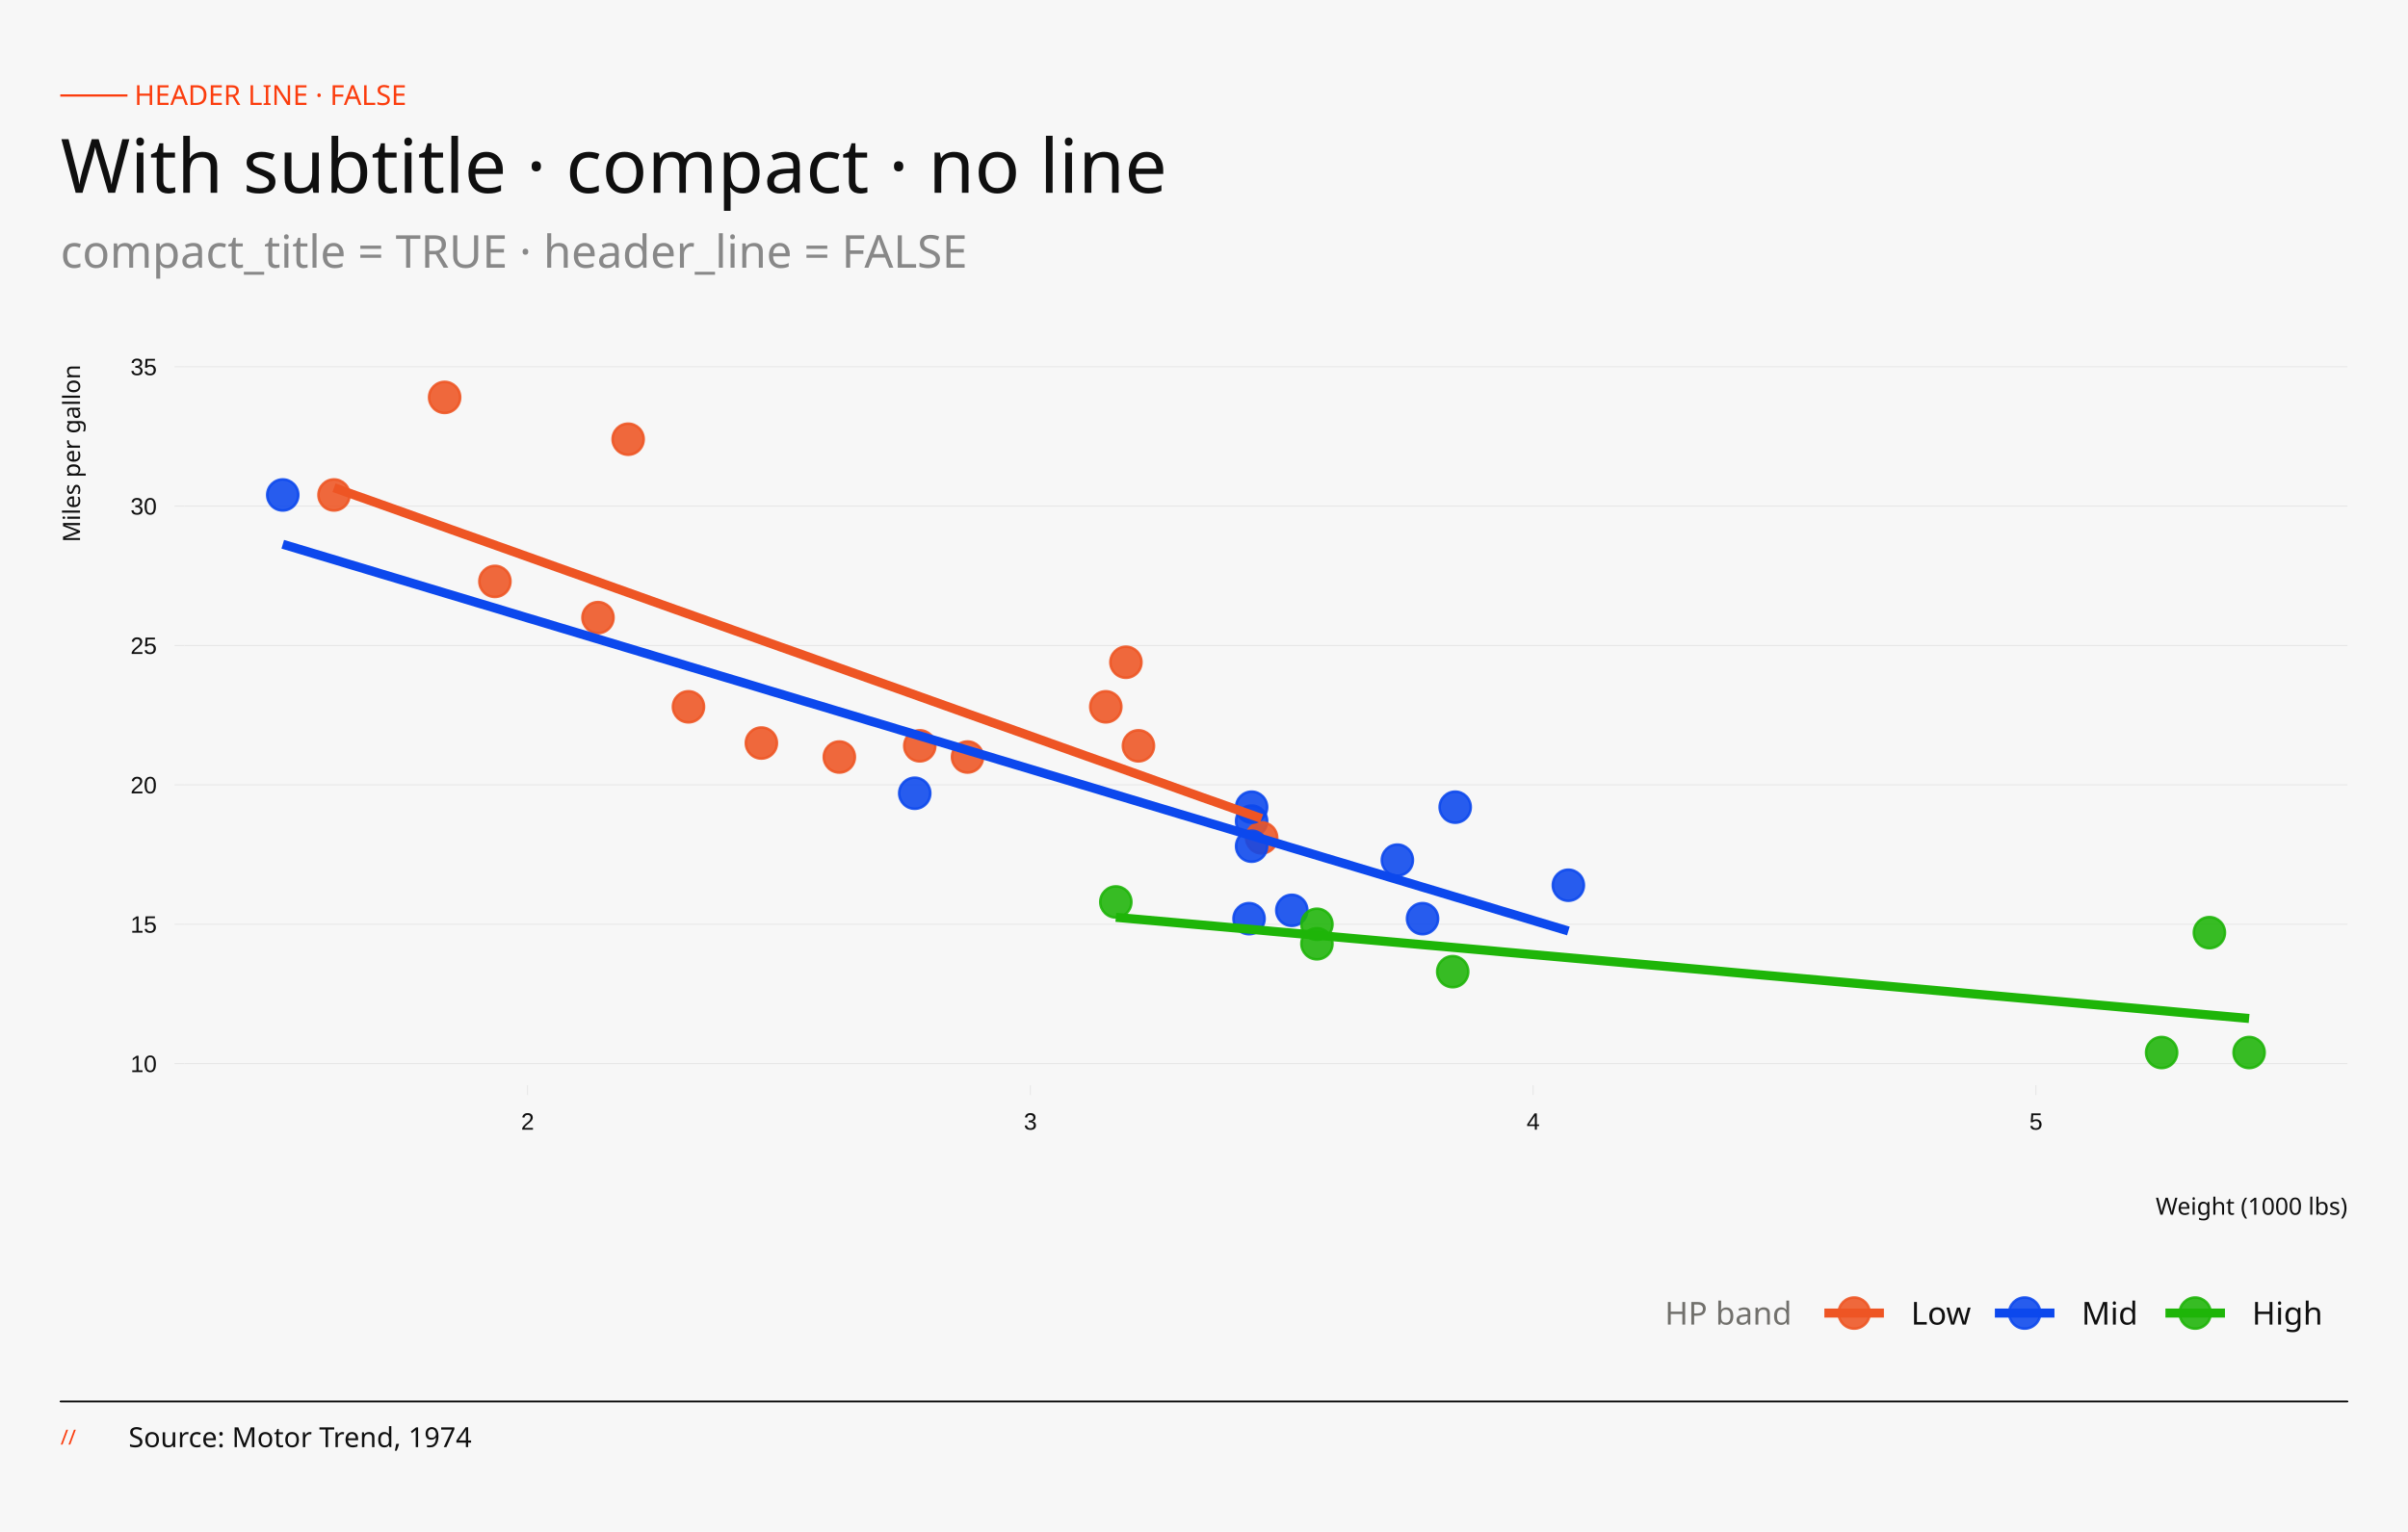
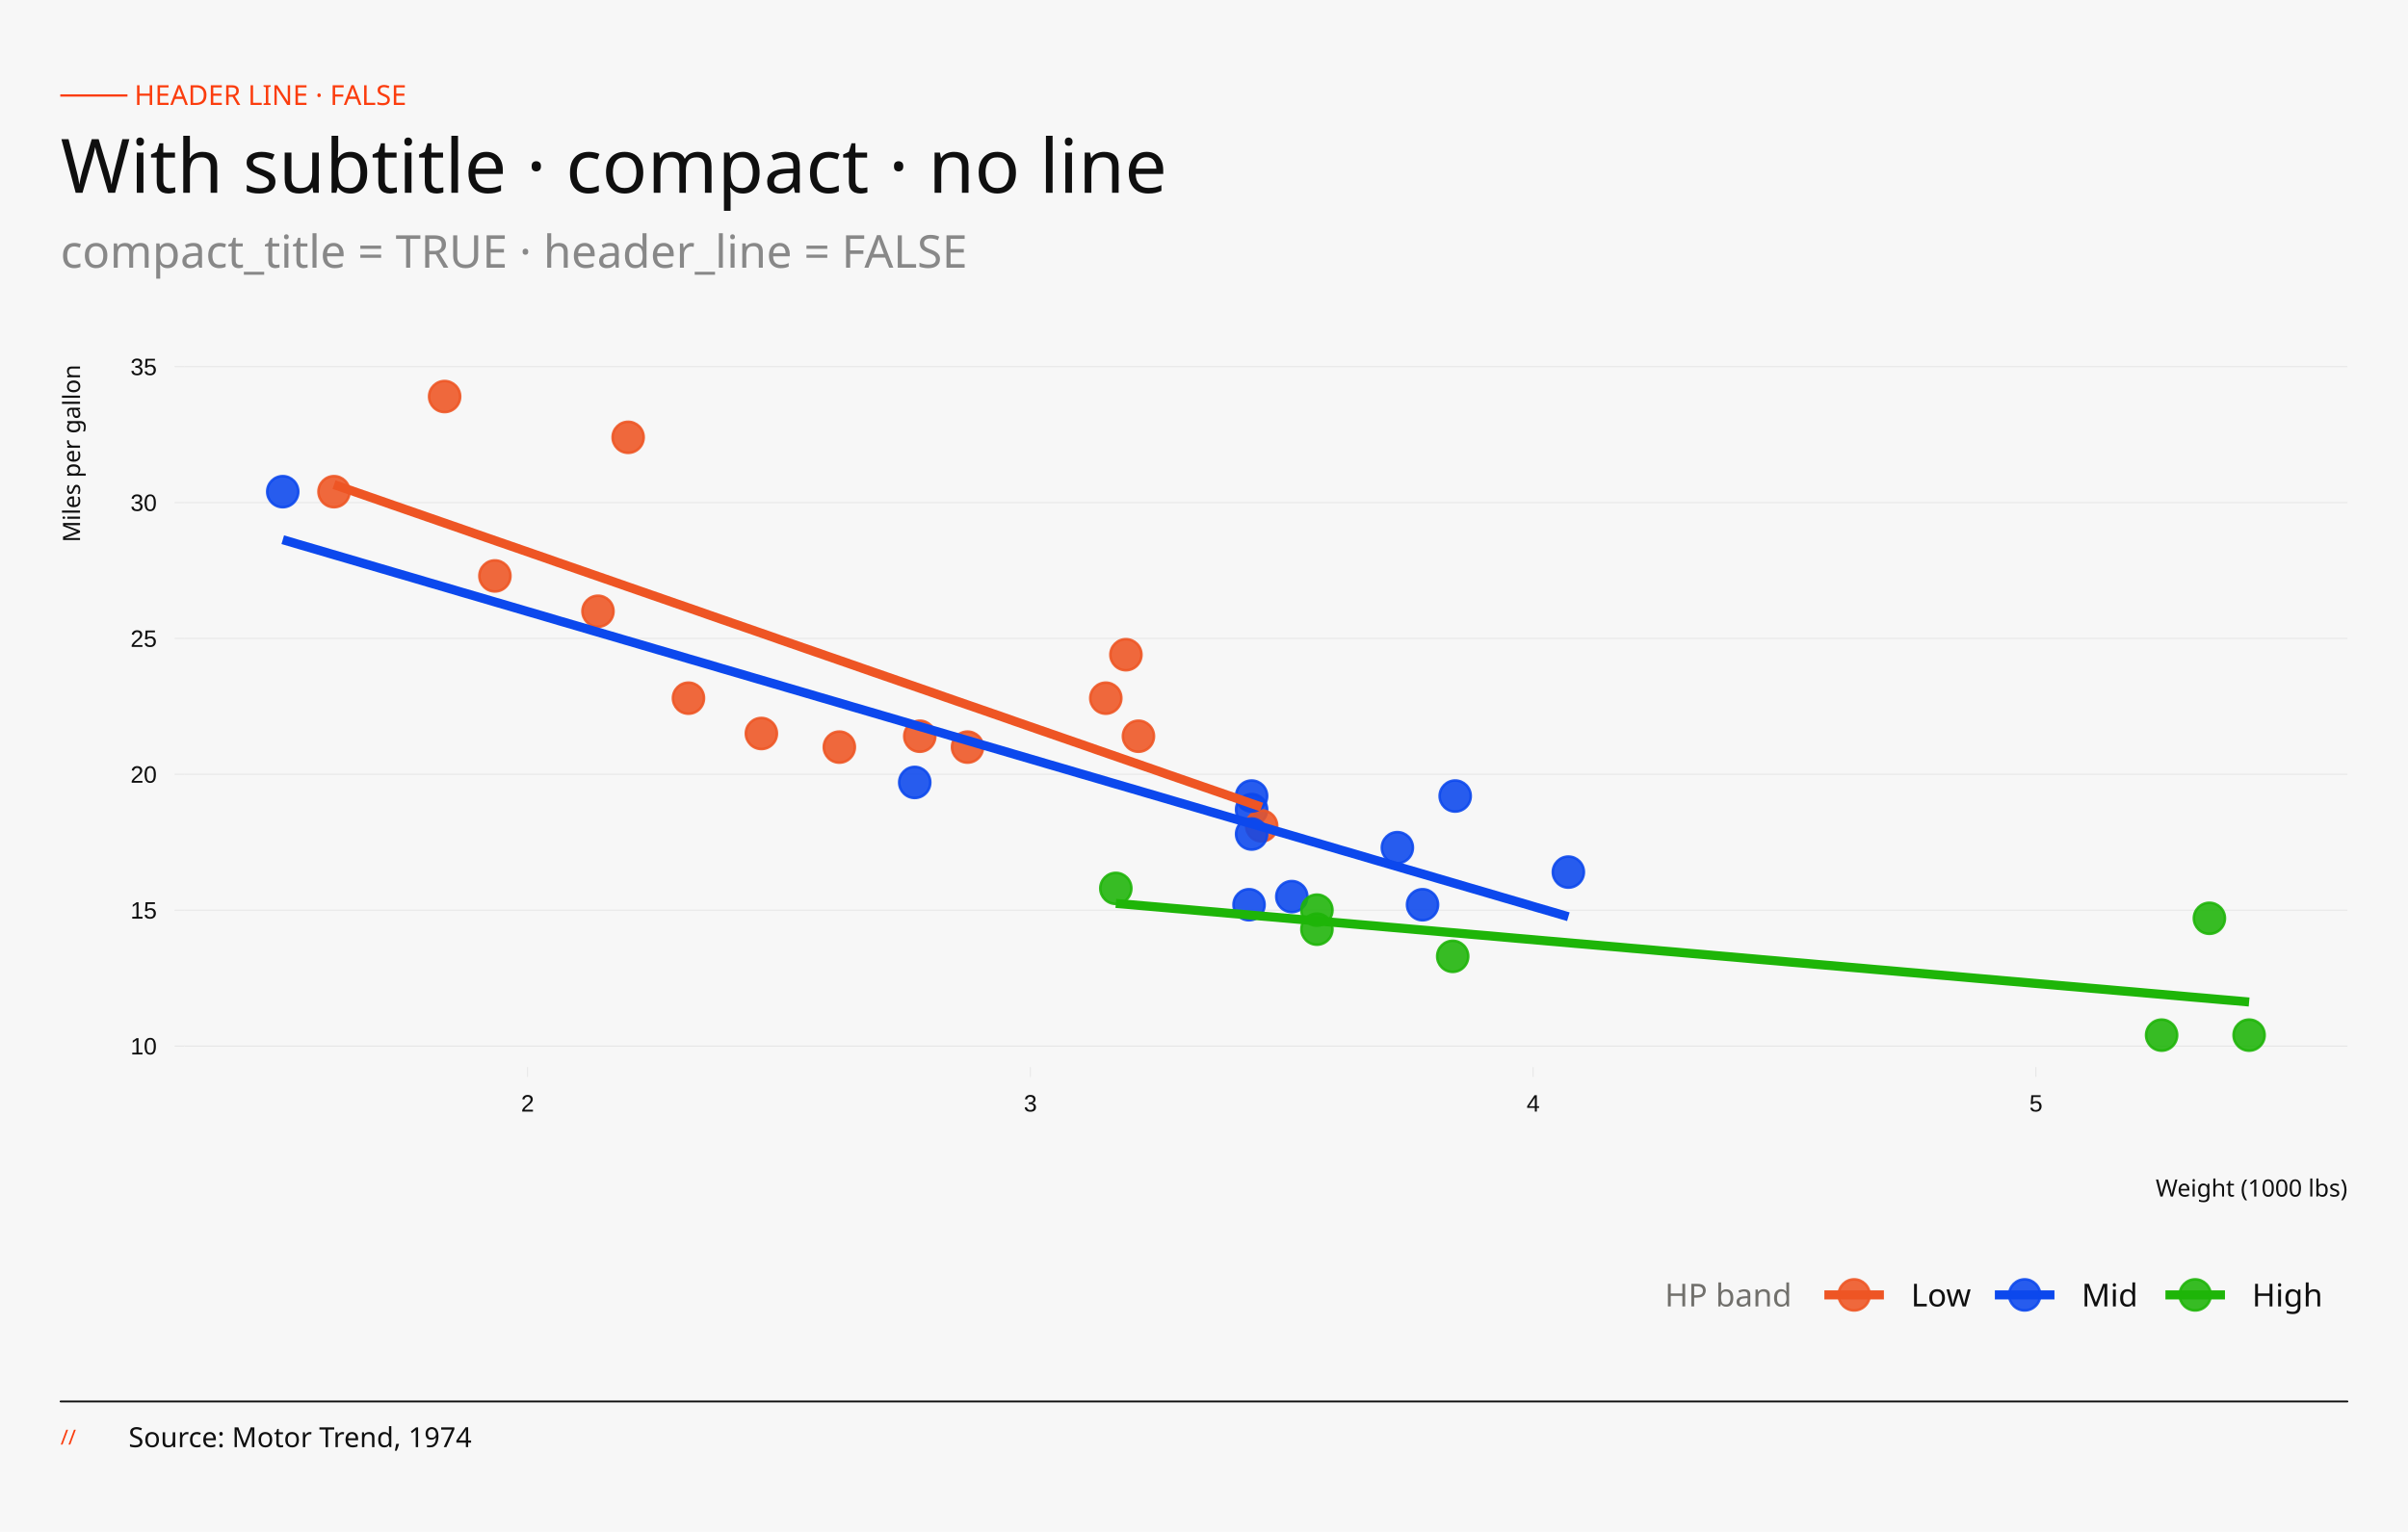
<svg xmlns="http://www.w3.org/2000/svg" width="396.00pt" height="252.00pt" viewBox="0 0 396.00 252.00">
  <g class="svglite">
    <defs>
      <style type="text/css">
    .svglite line, .svglite polyline, .svglite polygon, .svglite path, .svglite rect, .svglite circle {
      fill: none;
      stroke: #000000;
      stroke-linecap: round;
      stroke-linejoin: round;
      stroke-miterlimit: 10.00;
    }
    .svglite text {
      white-space: pre;
    }
    .svglite g.glyphgroup path {
      fill: inherit;
      stroke: none;
    }
  </style>
    </defs>
    <rect width="100%" height="100%" style="stroke: none; fill: none;" />
    <defs>
      <clipPath id="cpMC4wMHwzOTYuMDB8MC4wMHwyNTIuMDA=">
        <rect x="0.00" y="0.00" width="396.00" height="252.00" />
      </clipPath>
    </defs>
    <g clip-path="url(#cpMC4wMHwzOTYuMDB8MC4wMHwyNTIuMDA=)">
      <rect x="0.00" y="0.00" width="396.00" height="252.00" style="stroke-width: 0.63; stroke: none; fill: #F7F7F7;" />
    </g>
    <defs>
-       <clipPath id="cpMzAuMzN8Mzg2LjA0fDU5Ljk4fDE3OC41Mg==">
-         <rect x="30.33" y="59.98" width="355.71" height="118.54" />
+       <clipPath id="cpMzAuMzN8Mzg2LjA0fDU5Ljk4fDE3NS41NA==">
+         <rect x="30.33" y="59.98" width="355.71" height="115.55" />
      </clipPath>
    </defs>
-     <g clip-path="url(#cpMzAuMzN8Mzg2LjA0fDU5Ljk4fDE3OC41Mg==)">
-       <rect x="30.33" y="59.98" width="355.71" height="118.54" style="stroke-width: 0.63; stroke: none; fill: #F7F7F7;" />
-       <polyline points="30.33,174.97 386.04,174.97 " style="stroke-width: 0.15; stroke: #E4E4E4; stroke-linecap: butt;" />
-       <polyline points="30.33,152.04 386.04,152.04 " style="stroke-width: 0.15; stroke: #E4E4E4; stroke-linecap: butt;" />
-       <polyline points="30.33,129.11 386.04,129.11 " style="stroke-width: 0.15; stroke: #E4E4E4; stroke-linecap: butt;" />
-       <polyline points="30.33,106.18 386.04,106.18 " style="stroke-width: 0.15; stroke: #E4E4E4; stroke-linecap: butt;" />
-       <polyline points="30.33,83.26 386.04,83.26 " style="stroke-width: 0.15; stroke: #E4E4E4; stroke-linecap: butt;" />
-       <polyline points="30.33,60.33 386.04,60.33 " style="stroke-width: 0.15; stroke: #E4E4E4; stroke-linecap: butt;" />
-       <circle cx="138.03" cy="124.53" r="2.56" style="stroke-width: 0.42; stroke: #EE5524; stroke-opacity: 0.88; fill: #EE5524; fill-opacity: 0.88;" />
-       <circle cx="159.11" cy="124.53" r="2.56" style="stroke-width: 0.42; stroke: #EE5524; stroke-opacity: 0.88; fill: #EE5524; fill-opacity: 0.88;" />
-       <circle cx="113.22" cy="116.27" r="2.56" style="stroke-width: 0.42; stroke: #EE5524; stroke-opacity: 0.88; fill: #EE5524; fill-opacity: 0.88;" />
-       <circle cx="187.22" cy="122.69" r="2.56" style="stroke-width: 0.42; stroke: #EE5524; stroke-opacity: 0.88; fill: #EE5524; fill-opacity: 0.88;" />
-       <circle cx="205.83" cy="135.07" r="2.56" style="stroke-width: 0.42; stroke: #0C48ED; stroke-opacity: 0.88; fill: #0C48ED; fill-opacity: 0.88;" />
-       <circle cx="207.48" cy="137.83" r="2.56" style="stroke-width: 0.42; stroke: #EE5524; stroke-opacity: 0.88; fill: #EE5524; fill-opacity: 0.88;" />
-       <circle cx="216.57" cy="155.25" r="2.56" style="stroke-width: 0.42; stroke: #1EB508; stroke-opacity: 0.88; fill: #1EB508; fill-opacity: 0.88;" />
-       <circle cx="185.16" cy="108.94" r="2.56" style="stroke-width: 0.42; stroke: #EE5524; stroke-opacity: 0.88; fill: #EE5524; fill-opacity: 0.88;" />
-       <circle cx="181.85" cy="116.27" r="2.56" style="stroke-width: 0.42; stroke: #EE5524; stroke-opacity: 0.88; fill: #EE5524; fill-opacity: 0.88;" />
-       <circle cx="205.83" cy="132.78" r="2.56" style="stroke-width: 0.42; stroke: #0C48ED; stroke-opacity: 0.88; fill: #0C48ED; fill-opacity: 0.88;" />
-       <circle cx="205.83" cy="139.20" r="2.56" style="stroke-width: 0.42; stroke: #0C48ED; stroke-opacity: 0.88; fill: #0C48ED; fill-opacity: 0.88;" />
-       <circle cx="257.92" cy="145.62" r="2.56" style="stroke-width: 0.42; stroke: #0C48ED; stroke-opacity: 0.88; fill: #0C48ED; fill-opacity: 0.88;" />
-       <circle cx="229.80" cy="141.49" r="2.56" style="stroke-width: 0.42; stroke: #0C48ED; stroke-opacity: 0.88; fill: #0C48ED; fill-opacity: 0.88;" />
-       <circle cx="233.94" cy="151.12" r="2.56" style="stroke-width: 0.42; stroke: #0C48ED; stroke-opacity: 0.88; fill: #0C48ED; fill-opacity: 0.88;" />
-       <circle cx="355.48" cy="173.14" r="2.56" style="stroke-width: 0.42; stroke: #1EB508; stroke-opacity: 0.88; fill: #1EB508; fill-opacity: 0.88;" />
-       <circle cx="369.87" cy="173.14" r="2.56" style="stroke-width: 0.42; stroke: #1EB508; stroke-opacity: 0.88; fill: #1EB508; fill-opacity: 0.88;" />
-       <circle cx="363.34" cy="153.42" r="2.56" style="stroke-width: 0.42; stroke: #1EB508; stroke-opacity: 0.88; fill: #1EB508; fill-opacity: 0.88;" />
-       <circle cx="103.30" cy="72.25" r="2.56" style="stroke-width: 0.42; stroke: #EE5524; stroke-opacity: 0.88; fill: #EE5524; fill-opacity: 0.88;" />
-       <circle cx="54.93" cy="81.42" r="2.56" style="stroke-width: 0.42; stroke: #EE5524; stroke-opacity: 0.88; fill: #EE5524; fill-opacity: 0.88;" />
-       <circle cx="73.12" cy="65.37" r="2.56" style="stroke-width: 0.42; stroke: #EE5524; stroke-opacity: 0.88; fill: #EE5524; fill-opacity: 0.88;" />
-       <circle cx="125.21" cy="122.23" r="2.56" style="stroke-width: 0.42; stroke: #EE5524; stroke-opacity: 0.88; fill: #EE5524; fill-opacity: 0.88;" />
-       <circle cx="212.44" cy="149.75" r="2.56" style="stroke-width: 0.42; stroke: #0C48ED; stroke-opacity: 0.88; fill: #0C48ED; fill-opacity: 0.88;" />
-       <circle cx="205.41" cy="151.12" r="2.56" style="stroke-width: 0.42; stroke: #0C48ED; stroke-opacity: 0.88; fill: #0C48ED; fill-opacity: 0.88;" />
-       <circle cx="238.90" cy="159.84" r="2.56" style="stroke-width: 0.42; stroke: #1EB508; stroke-opacity: 0.88; fill: #1EB508; fill-opacity: 0.88;" />
-       <circle cx="239.31" cy="132.78" r="2.56" style="stroke-width: 0.42; stroke: #0C48ED; stroke-opacity: 0.88; fill: #0C48ED; fill-opacity: 0.88;" />
-       <circle cx="81.39" cy="95.64" r="2.56" style="stroke-width: 0.42; stroke: #EE5524; stroke-opacity: 0.88; fill: #EE5524; fill-opacity: 0.88;" />
-       <circle cx="98.34" cy="101.60" r="2.56" style="stroke-width: 0.42; stroke: #EE5524; stroke-opacity: 0.88; fill: #EE5524; fill-opacity: 0.88;" />
-       <circle cx="46.50" cy="81.42" r="2.56" style="stroke-width: 0.42; stroke: #0C48ED; stroke-opacity: 0.88; fill: #0C48ED; fill-opacity: 0.88;" />
-       <circle cx="183.50" cy="148.37" r="2.56" style="stroke-width: 0.42; stroke: #1EB508; stroke-opacity: 0.88; fill: #1EB508; fill-opacity: 0.88;" />
-       <circle cx="150.43" cy="130.49" r="2.56" style="stroke-width: 0.42; stroke: #0C48ED; stroke-opacity: 0.88; fill: #0C48ED; fill-opacity: 0.88;" />
-       <circle cx="216.57" cy="152.04" r="2.56" style="stroke-width: 0.42; stroke: #1EB508; stroke-opacity: 0.88; fill: #1EB508; fill-opacity: 0.88;" />
-       <circle cx="151.26" cy="122.69" r="2.56" style="stroke-width: 0.42; stroke: #EE5524; stroke-opacity: 0.88; fill: #EE5524; fill-opacity: 0.88;" />
-       <polyline points="54.93,80.23 56.86,80.92 58.79,81.61 60.72,82.29 62.65,82.98 64.59,83.67 66.52,84.36 68.45,85.05 70.38,85.74 72.31,86.43 74.24,87.12 76.17,87.81 78.10,88.49 80.03,89.18 81.96,89.87 83.90,90.56 85.83,91.25 87.76,91.94 89.69,92.63 91.62,93.32 93.55,94.01 95.48,94.69 97.41,95.38 99.34,96.07 101.27,96.76 103.21,97.45 105.14,98.14 107.07,98.83 109.00,99.52 110.93,100.21 112.86,100.89 114.79,101.58 116.72,102.27 118.65,102.96 120.58,103.65 122.52,104.34 124.45,105.03 126.38,105.72 128.31,106.41 130.24,107.09 132.17,107.78 134.10,108.47 136.03,109.16 137.96,109.85 139.89,110.54 141.83,111.23 143.76,111.92 145.69,112.61 147.62,113.29 149.55,113.98 151.48,114.67 153.41,115.36 155.34,116.05 157.27,116.74 159.20,117.43 161.14,118.12 163.07,118.81 165.00,119.49 166.93,120.18 168.86,120.87 170.79,121.56 172.72,122.25 174.65,122.94 176.58,123.63 178.51,124.32 180.45,125.01 182.38,125.69 184.31,126.38 186.24,127.07 188.17,127.76 190.10,128.45 192.03,129.14 193.96,129.83 195.89,130.52 197.82,131.21 199.76,131.89 201.69,132.58 203.62,133.27 205.55,133.96 207.48,134.65 " style="stroke-width: 1.49; stroke: #EE5524; stroke-linecap: butt;" />
-       <polyline points="46.50,89.53 49.17,90.33 51.85,91.14 54.53,91.94 57.20,92.75 59.88,93.55 62.55,94.36 65.23,95.16 67.91,95.97 70.58,96.77 73.26,97.58 75.93,98.38 78.61,99.19 81.29,99.99 83.96,100.80 86.64,101.61 89.32,102.41 91.99,103.22 94.67,104.02 97.34,104.83 100.02,105.63 102.70,106.44 105.37,107.24 108.05,108.05 110.73,108.85 113.40,109.66 116.08,110.46 118.75,111.27 121.43,112.07 124.11,112.88 126.78,113.69 129.46,114.49 132.13,115.30 134.81,116.10 137.49,116.91 140.16,117.71 142.84,118.52 145.52,119.32 148.19,120.13 150.87,120.93 153.54,121.74 156.22,122.54 158.90,123.35 161.57,124.15 164.25,124.96 166.93,125.77 169.60,126.57 172.28,127.38 174.95,128.18 177.63,128.99 180.31,129.79 182.98,130.60 185.66,131.40 188.34,132.21 191.01,133.01 193.69,133.82 196.36,134.62 199.04,135.43 201.72,136.23 204.39,137.04 207.07,137.85 209.74,138.65 212.42,139.46 215.10,140.26 217.77,141.07 220.45,141.87 223.13,142.68 225.80,143.48 228.48,144.29 231.15,145.09 233.83,145.90 236.51,146.70 239.18,147.51 241.86,148.31 244.54,149.12 247.21,149.93 249.89,150.73 252.56,151.54 255.24,152.34 257.92,153.15 " style="stroke-width: 1.49; stroke: #0C48ED; stroke-linecap: butt;" />
-       <polyline points="183.50,150.90 185.86,151.11 188.22,151.32 190.58,151.53 192.94,151.74 195.30,151.95 197.66,152.16 200.02,152.37 202.37,152.58 204.73,152.79 207.09,153.00 209.45,153.22 211.81,153.43 214.17,153.64 216.53,153.85 218.89,154.06 221.25,154.27 223.61,154.48 225.97,154.69 228.32,154.90 230.68,155.11 233.04,155.32 235.40,155.53 237.76,155.74 240.12,155.95 242.48,156.16 244.84,156.37 247.20,156.59 249.56,156.80 251.91,157.01 254.27,157.22 256.63,157.43 258.99,157.64 261.35,157.85 263.71,158.06 266.07,158.27 268.43,158.48 270.79,158.69 273.15,158.90 275.51,159.11 277.86,159.32 280.22,159.53 282.58,159.74 284.94,159.96 287.30,160.17 289.66,160.38 292.02,160.59 294.38,160.80 296.74,161.01 299.10,161.22 301.46,161.43 303.81,161.64 306.17,161.85 308.53,162.06 310.89,162.27 313.25,162.48 315.61,162.69 317.97,162.90 320.33,163.11 322.69,163.33 325.05,163.54 327.41,163.75 329.76,163.96 332.12,164.17 334.48,164.38 336.84,164.59 339.20,164.80 341.56,165.01 343.92,165.22 346.28,165.43 348.64,165.64 351.00,165.85 353.36,166.06 355.71,166.27 358.07,166.49 360.43,166.70 362.79,166.91 365.15,167.12 367.51,167.33 369.87,167.54 " style="stroke-width: 1.49; stroke: #1EB508; stroke-linecap: butt;" />
+     <g clip-path="url(#cpMzAuMzN8Mzg2LjA0fDU5Ljk4fDE3NS41NA==)">
+       <rect x="30.33" y="59.98" width="355.71" height="115.55" style="stroke-width: 0.63; stroke: none; fill: #F7F7F7;" />
+       <polyline points="30.33,172.07 386.04,172.07 " style="stroke-width: 0.15; stroke: #E4E4E4; stroke-linecap: butt;" />
+       <polyline points="30.33,149.72 386.04,149.72 " style="stroke-width: 0.15; stroke: #E4E4E4; stroke-linecap: butt;" />
+       <polyline points="30.33,127.37 386.04,127.37 " style="stroke-width: 0.15; stroke: #E4E4E4; stroke-linecap: butt;" />
+       <polyline points="30.33,105.02 386.04,105.02 " style="stroke-width: 0.15; stroke: #E4E4E4; stroke-linecap: butt;" />
+       <polyline points="30.33,82.67 386.04,82.67 " style="stroke-width: 0.15; stroke: #E4E4E4; stroke-linecap: butt;" />
+       <polyline points="30.33,60.32 386.04,60.32 " style="stroke-width: 0.15; stroke: #E4E4E4; stroke-linecap: butt;" />
+       <circle cx="138.03" cy="122.90" r="2.56" style="stroke-width: 0.42; stroke: #EE5524; stroke-opacity: 0.88; fill: #EE5524; fill-opacity: 0.88;" />
+       <circle cx="159.11" cy="122.90" r="2.56" style="stroke-width: 0.42; stroke: #EE5524; stroke-opacity: 0.88; fill: #EE5524; fill-opacity: 0.88;" />
+       <circle cx="113.22" cy="114.85" r="2.56" style="stroke-width: 0.42; stroke: #EE5524; stroke-opacity: 0.88; fill: #EE5524; fill-opacity: 0.88;" />
+       <circle cx="187.22" cy="121.11" r="2.56" style="stroke-width: 0.42; stroke: #EE5524; stroke-opacity: 0.88; fill: #EE5524; fill-opacity: 0.88;" />
+       <circle cx="205.83" cy="133.18" r="2.56" style="stroke-width: 0.42; stroke: #0C48ED; stroke-opacity: 0.88; fill: #0C48ED; fill-opacity: 0.88;" />
+       <circle cx="207.48" cy="135.86" r="2.56" style="stroke-width: 0.42; stroke: #EE5524; stroke-opacity: 0.88; fill: #EE5524; fill-opacity: 0.88;" />
+       <circle cx="216.57" cy="152.85" r="2.56" style="stroke-width: 0.42; stroke: #1EB508; stroke-opacity: 0.88; fill: #1EB508; fill-opacity: 0.88;" />
+       <circle cx="185.16" cy="107.70" r="2.56" style="stroke-width: 0.42; stroke: #EE5524; stroke-opacity: 0.88; fill: #EE5524; fill-opacity: 0.88;" />
+       <circle cx="181.85" cy="114.85" r="2.56" style="stroke-width: 0.42; stroke: #EE5524; stroke-opacity: 0.88; fill: #EE5524; fill-opacity: 0.88;" />
+       <circle cx="205.83" cy="130.95" r="2.56" style="stroke-width: 0.42; stroke: #0C48ED; stroke-opacity: 0.88; fill: #0C48ED; fill-opacity: 0.88;" />
+       <circle cx="205.83" cy="137.20" r="2.56" style="stroke-width: 0.42; stroke: #0C48ED; stroke-opacity: 0.88; fill: #0C48ED; fill-opacity: 0.88;" />
+       <circle cx="257.92" cy="143.46" r="2.56" style="stroke-width: 0.42; stroke: #0C48ED; stroke-opacity: 0.88; fill: #0C48ED; fill-opacity: 0.88;" />
+       <circle cx="229.80" cy="139.44" r="2.56" style="stroke-width: 0.42; stroke: #0C48ED; stroke-opacity: 0.88; fill: #0C48ED; fill-opacity: 0.88;" />
+       <circle cx="233.94" cy="148.83" r="2.56" style="stroke-width: 0.42; stroke: #0C48ED; stroke-opacity: 0.88; fill: #0C48ED; fill-opacity: 0.88;" />
+       <circle cx="355.48" cy="170.28" r="2.56" style="stroke-width: 0.42; stroke: #1EB508; stroke-opacity: 0.88; fill: #1EB508; fill-opacity: 0.88;" />
+       <circle cx="369.87" cy="170.28" r="2.56" style="stroke-width: 0.42; stroke: #1EB508; stroke-opacity: 0.88; fill: #1EB508; fill-opacity: 0.88;" />
+       <circle cx="363.34" cy="151.06" r="2.56" style="stroke-width: 0.42; stroke: #1EB508; stroke-opacity: 0.88; fill: #1EB508; fill-opacity: 0.88;" />
+       <circle cx="103.30" cy="71.94" r="2.56" style="stroke-width: 0.42; stroke: #EE5524; stroke-opacity: 0.88; fill: #EE5524; fill-opacity: 0.88;" />
+       <circle cx="54.93" cy="80.88" r="2.56" style="stroke-width: 0.42; stroke: #EE5524; stroke-opacity: 0.88; fill: #EE5524; fill-opacity: 0.88;" />
+       <circle cx="73.12" cy="65.23" r="2.56" style="stroke-width: 0.42; stroke: #EE5524; stroke-opacity: 0.88; fill: #EE5524; fill-opacity: 0.88;" />
+       <circle cx="125.21" cy="120.66" r="2.56" style="stroke-width: 0.42; stroke: #EE5524; stroke-opacity: 0.88; fill: #EE5524; fill-opacity: 0.88;" />
+       <circle cx="212.44" cy="147.49" r="2.56" style="stroke-width: 0.42; stroke: #0C48ED; stroke-opacity: 0.88; fill: #0C48ED; fill-opacity: 0.88;" />
+       <circle cx="205.41" cy="148.83" r="2.56" style="stroke-width: 0.42; stroke: #0C48ED; stroke-opacity: 0.88; fill: #0C48ED; fill-opacity: 0.88;" />
+       <circle cx="238.90" cy="157.32" r="2.56" style="stroke-width: 0.42; stroke: #1EB508; stroke-opacity: 0.88; fill: #1EB508; fill-opacity: 0.88;" />
+       <circle cx="239.31" cy="130.95" r="2.56" style="stroke-width: 0.42; stroke: #0C48ED; stroke-opacity: 0.88; fill: #0C48ED; fill-opacity: 0.88;" />
+       <circle cx="81.39" cy="94.74" r="2.56" style="stroke-width: 0.42; stroke: #EE5524; stroke-opacity: 0.88; fill: #EE5524; fill-opacity: 0.88;" />
+       <circle cx="98.34" cy="100.55" r="2.56" style="stroke-width: 0.42; stroke: #EE5524; stroke-opacity: 0.88; fill: #EE5524; fill-opacity: 0.88;" />
+       <circle cx="46.50" cy="80.88" r="2.56" style="stroke-width: 0.42; stroke: #0C48ED; stroke-opacity: 0.88; fill: #0C48ED; fill-opacity: 0.88;" />
+       <circle cx="183.50" cy="146.14" r="2.56" style="stroke-width: 0.42; stroke: #1EB508; stroke-opacity: 0.88; fill: #1EB508; fill-opacity: 0.88;" />
+       <circle cx="150.43" cy="128.71" r="2.56" style="stroke-width: 0.42; stroke: #0C48ED; stroke-opacity: 0.88; fill: #0C48ED; fill-opacity: 0.88;" />
+       <circle cx="216.57" cy="149.72" r="2.56" style="stroke-width: 0.42; stroke: #1EB508; stroke-opacity: 0.88; fill: #1EB508; fill-opacity: 0.88;" />
+       <circle cx="151.26" cy="121.11" r="2.56" style="stroke-width: 0.42; stroke: #EE5524; stroke-opacity: 0.88; fill: #EE5524; fill-opacity: 0.88;" />
+       <polyline points="54.93,79.72 56.86,80.39 58.79,81.06 60.72,81.73 62.65,82.40 64.59,83.08 66.52,83.75 68.45,84.42 70.38,85.09 72.31,85.76 74.24,86.43 76.17,87.10 78.10,87.78 80.03,88.45 81.96,89.12 83.90,89.79 85.83,90.46 87.76,91.13 89.69,91.80 91.62,92.48 93.55,93.15 95.48,93.82 97.41,94.49 99.34,95.16 101.27,95.83 103.21,96.51 105.14,97.18 107.07,97.85 109.00,98.52 110.93,99.19 112.86,99.86 114.79,100.53 116.72,101.21 118.65,101.88 120.58,102.55 122.52,103.22 124.45,103.89 126.38,104.56 128.31,105.24 130.24,105.91 132.17,106.58 134.10,107.25 136.03,107.92 137.96,108.59 139.89,109.26 141.83,109.94 143.76,110.61 145.69,111.28 147.62,111.95 149.55,112.62 151.48,113.29 153.41,113.96 155.34,114.64 157.27,115.31 159.20,115.98 161.14,116.65 163.07,117.32 165.00,117.99 166.93,118.67 168.86,119.34 170.79,120.01 172.72,120.68 174.65,121.35 176.58,122.02 178.51,122.69 180.45,123.37 182.38,124.04 184.31,124.71 186.24,125.38 188.17,126.05 190.10,126.72 192.03,127.40 193.96,128.07 195.89,128.74 197.82,129.41 199.76,130.08 201.69,130.75 203.62,131.42 205.55,132.10 207.48,132.77 " style="stroke-width: 1.49; stroke: #EE5524; stroke-linecap: butt;" />
+       <polyline points="46.50,88.78 49.17,89.57 51.85,90.35 54.53,91.14 57.20,91.92 59.88,92.71 62.55,93.49 65.23,94.28 67.91,95.06 70.58,95.85 73.26,96.63 75.93,97.42 78.61,98.20 81.29,98.99 83.96,99.77 86.64,100.56 89.32,101.34 91.99,102.13 94.67,102.91 97.34,103.70 100.02,104.48 102.70,105.27 105.37,106.05 108.05,106.84 110.73,107.62 113.40,108.41 116.08,109.19 118.75,109.98 121.43,110.76 124.11,111.55 126.78,112.33 129.46,113.12 132.13,113.90 134.81,114.69 137.49,115.47 140.16,116.26 142.84,117.04 145.52,117.83 148.19,118.61 150.87,119.40 153.54,120.18 156.22,120.97 158.90,121.75 161.57,122.54 164.25,123.32 166.93,124.11 169.60,124.89 172.28,125.68 174.95,126.46 177.63,127.25 180.31,128.03 182.98,128.82 185.66,129.60 188.34,130.39 191.01,131.17 193.69,131.96 196.36,132.74 199.04,133.53 201.72,134.31 204.39,135.10 207.07,135.88 209.74,136.67 212.42,137.45 215.10,138.24 217.77,139.02 220.45,139.81 223.13,140.59 225.80,141.38 228.48,142.16 231.15,142.95 233.83,143.73 236.51,144.52 239.18,145.30 241.86,146.09 244.54,146.87 247.21,147.66 249.89,148.44 252.56,149.23 255.24,150.01 257.92,150.80 " style="stroke-width: 1.49; stroke: #0C48ED; stroke-linecap: butt;" />
+       <polyline points="183.50,148.61 185.86,148.81 188.22,149.02 190.58,149.22 192.94,149.43 195.30,149.63 197.66,149.84 200.02,150.04 202.37,150.25 204.73,150.45 207.09,150.66 209.45,150.86 211.81,151.07 214.17,151.28 216.53,151.48 218.89,151.69 221.25,151.89 223.61,152.10 225.97,152.30 228.32,152.51 230.68,152.71 233.04,152.92 235.40,153.12 237.76,153.33 240.12,153.53 242.48,153.74 244.84,153.94 247.20,154.15 249.56,154.36 251.91,154.56 254.27,154.77 256.63,154.97 258.99,155.18 261.35,155.38 263.71,155.59 266.07,155.79 268.43,156.00 270.79,156.20 273.15,156.41 275.51,156.61 277.86,156.82 280.22,157.02 282.58,157.23 284.94,157.43 287.30,157.64 289.66,157.85 292.02,158.05 294.38,158.26 296.74,158.46 299.10,158.67 301.46,158.87 303.81,159.08 306.17,159.28 308.53,159.49 310.89,159.69 313.25,159.90 315.61,160.10 317.97,160.31 320.33,160.51 322.69,160.72 325.05,160.93 327.41,161.13 329.76,161.34 332.12,161.54 334.48,161.75 336.84,161.95 339.20,162.16 341.56,162.36 343.92,162.57 346.28,162.77 348.64,162.98 351.00,163.18 353.36,163.39 355.71,163.59 358.07,163.80 360.43,164.01 362.79,164.21 365.15,164.42 367.51,164.62 369.87,164.83 " style="stroke-width: 1.49; stroke: #1EB508; stroke-linecap: butt;" />
    </g>
    <g clip-path="url(#cpMC4wMHwzOTYuMDB8MC4wMHwyNTIuMDA=)">
-       <text x="25.79" y="176.36" text-anchor="end" style="font-size: 3.90px;fill: #0F0F0F; font-family: &quot;Arial&quot;;" textLength="4.31px" lengthAdjust="spacingAndGlyphs">10</text>
-       <text x="25.79" y="153.43" text-anchor="end" style="font-size: 3.90px;fill: #0F0F0F; font-family: &quot;Arial&quot;;" textLength="4.31px" lengthAdjust="spacingAndGlyphs">15</text>
-       <text x="25.79" y="130.51" text-anchor="end" style="font-size: 3.90px;fill: #0F0F0F; font-family: &quot;Arial&quot;;" textLength="4.31px" lengthAdjust="spacingAndGlyphs">20</text>
-       <text x="25.79" y="107.58" text-anchor="end" style="font-size: 3.90px;fill: #0F0F0F; font-family: &quot;Arial&quot;;" textLength="4.31px" lengthAdjust="spacingAndGlyphs">25</text>
-       <text x="25.79" y="84.65" text-anchor="end" style="font-size: 3.90px;fill: #0F0F0F; font-family: &quot;Arial&quot;;" textLength="4.31px" lengthAdjust="spacingAndGlyphs">30</text>
-       <text x="25.79" y="61.72" text-anchor="end" style="font-size: 3.90px;fill: #0F0F0F; font-family: &quot;Arial&quot;;" textLength="4.31px" lengthAdjust="spacingAndGlyphs">35</text>
-       <polyline points="28.71,174.97 30.33,174.97 " style="stroke-width: 0.15; stroke: #E4E4E4; stroke-linecap: butt;" />
-       <polyline points="28.71,152.04 30.33,152.04 " style="stroke-width: 0.15; stroke: #E4E4E4; stroke-linecap: butt;" />
-       <polyline points="28.71,129.11 30.33,129.11 " style="stroke-width: 0.15; stroke: #E4E4E4; stroke-linecap: butt;" />
-       <polyline points="28.71,106.18 30.33,106.18 " style="stroke-width: 0.15; stroke: #E4E4E4; stroke-linecap: butt;" />
-       <polyline points="28.71,83.26 30.33,83.26 " style="stroke-width: 0.15; stroke: #E4E4E4; stroke-linecap: butt;" />
-       <polyline points="28.71,60.33 30.33,60.33 " style="stroke-width: 0.15; stroke: #E4E4E4; stroke-linecap: butt;" />
-       <polyline points="86.76,180.14 86.76,178.52 " style="stroke-width: 0.15; stroke: #E4E4E4; stroke-linecap: butt;" />
-       <polyline points="169.45,180.14 169.45,178.52 " style="stroke-width: 0.15; stroke: #E4E4E4; stroke-linecap: butt;" />
-       <polyline points="252.13,180.14 252.13,178.52 " style="stroke-width: 0.15; stroke: #E4E4E4; stroke-linecap: butt;" />
-       <polyline points="334.81,180.14 334.81,178.52 " style="stroke-width: 0.15; stroke: #E4E4E4; stroke-linecap: butt;" />
-       <text x="86.76" y="185.84" text-anchor="middle" style="font-size: 3.90px;fill: #0F0F0F; font-family: &quot;Arial&quot;;" textLength="2.16px" lengthAdjust="spacingAndGlyphs">2</text>
-       <text x="169.45" y="185.84" text-anchor="middle" style="font-size: 3.90px;fill: #0F0F0F; font-family: &quot;Arial&quot;;" textLength="2.16px" lengthAdjust="spacingAndGlyphs">3</text>
-       <text x="252.13" y="185.84" text-anchor="middle" style="font-size: 3.90px;fill: #0F0F0F; font-family: &quot;Arial&quot;;" textLength="2.16px" lengthAdjust="spacingAndGlyphs">4</text>
-       <text x="334.81" y="185.84" text-anchor="middle" style="font-size: 3.90px;fill: #0F0F0F; font-family: &quot;Arial&quot;;" textLength="2.16px" lengthAdjust="spacingAndGlyphs">5</text>
-       <text x="386.04" y="199.82" text-anchor="end" style="font-size: 3.90px; font-weight: 100;fill: #0F0F0F; font-family: &quot;JetBrains Mono&quot;;" textLength="39.58px" lengthAdjust="spacingAndGlyphs">Weight (1000 lbs)</text>
+       <text x="25.79" y="173.46" text-anchor="end" style="font-size: 3.90px;fill: #0F0F0F; font-family: &quot;Arial&quot;;" textLength="4.31px" lengthAdjust="spacingAndGlyphs">10</text>
+       <text x="25.79" y="151.11" text-anchor="end" style="font-size: 3.90px;fill: #0F0F0F; font-family: &quot;Arial&quot;;" textLength="4.31px" lengthAdjust="spacingAndGlyphs">15</text>
+       <text x="25.79" y="128.76" text-anchor="end" style="font-size: 3.90px;fill: #0F0F0F; font-family: &quot;Arial&quot;;" textLength="4.31px" lengthAdjust="spacingAndGlyphs">20</text>
+       <text x="25.79" y="106.41" text-anchor="end" style="font-size: 3.90px;fill: #0F0F0F; font-family: &quot;Arial&quot;;" textLength="4.31px" lengthAdjust="spacingAndGlyphs">25</text>
+       <text x="25.79" y="84.06" text-anchor="end" style="font-size: 3.90px;fill: #0F0F0F; font-family: &quot;Arial&quot;;" textLength="4.31px" lengthAdjust="spacingAndGlyphs">30</text>
+       <text x="25.79" y="61.71" text-anchor="end" style="font-size: 3.90px;fill: #0F0F0F; font-family: &quot;Arial&quot;;" textLength="4.31px" lengthAdjust="spacingAndGlyphs">35</text>
+       <polyline points="28.71,172.07 30.33,172.07 " style="stroke-width: 0.15; stroke: #E4E4E4; stroke-linecap: butt;" />
+       <polyline points="28.71,149.72 30.33,149.72 " style="stroke-width: 0.15; stroke: #E4E4E4; stroke-linecap: butt;" />
+       <polyline points="28.71,127.37 30.33,127.37 " style="stroke-width: 0.15; stroke: #E4E4E4; stroke-linecap: butt;" />
+       <polyline points="28.71,105.02 30.33,105.02 " style="stroke-width: 0.15; stroke: #E4E4E4; stroke-linecap: butt;" />
+       <polyline points="28.71,82.67 30.33,82.67 " style="stroke-width: 0.15; stroke: #E4E4E4; stroke-linecap: butt;" />
+       <polyline points="28.71,60.32 30.33,60.32 " style="stroke-width: 0.15; stroke: #E4E4E4; stroke-linecap: butt;" />
+       <polyline points="86.76,177.15 86.76,175.54 " style="stroke-width: 0.15; stroke: #E4E4E4; stroke-linecap: butt;" />
+       <polyline points="169.45,177.15 169.45,175.54 " style="stroke-width: 0.15; stroke: #E4E4E4; stroke-linecap: butt;" />
+       <polyline points="252.13,177.15 252.13,175.54 " style="stroke-width: 0.15; stroke: #E4E4E4; stroke-linecap: butt;" />
+       <polyline points="334.81,177.15 334.81,175.54 " style="stroke-width: 0.15; stroke: #E4E4E4; stroke-linecap: butt;" />
+       <text x="86.76" y="182.85" text-anchor="middle" style="font-size: 3.90px;fill: #0F0F0F; font-family: &quot;Arial&quot;;" textLength="2.16px" lengthAdjust="spacingAndGlyphs">2</text>
+       <text x="169.45" y="182.85" text-anchor="middle" style="font-size: 3.90px;fill: #0F0F0F; font-family: &quot;Arial&quot;;" textLength="2.16px" lengthAdjust="spacingAndGlyphs">3</text>
+       <text x="252.13" y="182.85" text-anchor="middle" style="font-size: 3.90px;fill: #0F0F0F; font-family: &quot;Arial&quot;;" textLength="2.16px" lengthAdjust="spacingAndGlyphs">4</text>
+       <text x="334.81" y="182.85" text-anchor="middle" style="font-size: 3.90px;fill: #0F0F0F; font-family: &quot;Arial&quot;;" textLength="2.16px" lengthAdjust="spacingAndGlyphs">5</text>
+       <text x="386.04" y="196.83" text-anchor="end" style="font-size: 3.90px; font-weight: 100;fill: #0F0F0F; font-family: &quot;JetBrains Mono&quot;;" textLength="39.58px" lengthAdjust="spacingAndGlyphs">Weight (1000 lbs)</text>
      <text transform="translate(13.16,59.98) rotate(-90)" text-anchor="end" style="font-size: 3.90px; font-weight: 100;fill: #0F0F0F; font-family: &quot;JetBrains Mono&quot;;" textLength="37.25px" lengthAdjust="spacingAndGlyphs">Miles per gallon</text>
-       <rect x="270.56" y="206.65" width="115.48" height="18.72" style="stroke-width: 0.75; stroke: none;" />
-       <rect x="270.56" y="206.65" width="115.48" height="18.72" style="stroke-width: 0.63; stroke: none; fill: #F7F7F7;" />
-       <text x="273.79" y="217.90" style="font-size: 5.20px;fill: #71706C; font-family: &quot;JetBrains Mono&quot;;" textLength="21.77px" lengthAdjust="spacingAndGlyphs">HP band</text>
-       <rect x="298.80" y="209.88" width="12.24" height="12.24" style="stroke-width: 0.63; stroke: none; fill: #F7F7F7;" />
-       <circle cx="304.92" cy="216.00" r="2.56" style="stroke-width: 0.42; stroke: #EE5524; stroke-opacity: 0.88; fill: #EE5524; fill-opacity: 0.88;" />
-       <line x1="300.02" y1="216.00" x2="309.81" y2="216.00" style="stroke-width: 1.49; stroke: #EE5524; stroke-linecap: butt;" />
-       <rect x="326.84" y="209.88" width="12.24" height="12.24" style="stroke-width: 0.63; stroke: none; fill: #F7F7F7;" />
-       <circle cx="332.96" cy="216.00" r="2.56" style="stroke-width: 0.42; stroke: #0C48ED; stroke-opacity: 0.88; fill: #0C48ED; fill-opacity: 0.88;" />
-       <line x1="328.06" y1="216.00" x2="337.86" y2="216.00" style="stroke-width: 1.49; stroke: #0C48ED; stroke-linecap: butt;" />
-       <rect x="354.88" y="209.88" width="12.24" height="12.24" style="stroke-width: 0.63; stroke: none; fill: #F7F7F7;" />
-       <circle cx="361.00" cy="216.00" r="2.56" style="stroke-width: 0.42; stroke: #1EB508; stroke-opacity: 0.88; fill: #1EB508; fill-opacity: 0.88;" />
-       <line x1="356.11" y1="216.00" x2="365.90" y2="216.00" style="stroke-width: 1.49; stroke: #1EB508; stroke-linecap: butt;" />
-       <text x="314.27" y="217.90" style="font-size: 5.20px;fill: #0F0F0F; font-family: &quot;JetBrains Mono&quot;;" textLength="9.33px" lengthAdjust="spacingAndGlyphs">Low</text>
-       <text x="342.32" y="217.90" style="font-size: 5.20px;fill: #0F0F0F; font-family: &quot;JetBrains Mono&quot;;" textLength="9.33px" lengthAdjust="spacingAndGlyphs">Mid</text>
-       <text x="370.36" y="217.90" style="font-size: 5.20px;fill: #0F0F0F; font-family: &quot;JetBrains Mono&quot;;" textLength="12.44px" lengthAdjust="spacingAndGlyphs">High</text>
+       <rect x="270.56" y="203.66" width="115.48" height="18.72" style="stroke-width: 0.75; stroke: none;" />
+       <rect x="270.56" y="203.66" width="115.48" height="18.72" style="stroke-width: 0.63; stroke: none; fill: #F7F7F7;" />
+       <text x="273.79" y="214.91" style="font-size: 5.20px;fill: #71706C; font-family: &quot;JetBrains Mono&quot;;" textLength="21.77px" lengthAdjust="spacingAndGlyphs">HP band</text>
+       <rect x="298.80" y="206.89" width="12.24" height="12.24" style="stroke-width: 0.63; stroke: none; fill: #F7F7F7;" />
+       <circle cx="304.92" cy="213.01" r="2.56" style="stroke-width: 0.42; stroke: #EE5524; stroke-opacity: 0.88; fill: #EE5524; fill-opacity: 0.88;" />
+       <line x1="300.02" y1="213.01" x2="309.81" y2="213.01" style="stroke-width: 1.49; stroke: #EE5524; stroke-linecap: butt;" />
+       <rect x="326.84" y="206.89" width="12.24" height="12.24" style="stroke-width: 0.63; stroke: none; fill: #F7F7F7;" />
+       <circle cx="332.96" cy="213.01" r="2.56" style="stroke-width: 0.42; stroke: #0C48ED; stroke-opacity: 0.88; fill: #0C48ED; fill-opacity: 0.88;" />
+       <line x1="328.06" y1="213.01" x2="337.86" y2="213.01" style="stroke-width: 1.49; stroke: #0C48ED; stroke-linecap: butt;" />
+       <rect x="354.88" y="206.89" width="12.24" height="12.24" style="stroke-width: 0.63; stroke: none; fill: #F7F7F7;" />
+       <circle cx="361.00" cy="213.01" r="2.56" style="stroke-width: 0.42; stroke: #1EB508; stroke-opacity: 0.88; fill: #1EB508; fill-opacity: 0.88;" />
+       <line x1="356.11" y1="213.01" x2="365.90" y2="213.01" style="stroke-width: 1.49; stroke: #1EB508; stroke-linecap: butt;" />
+       <text x="314.27" y="214.91" style="font-size: 5.20px;fill: #0F0F0F; font-family: &quot;JetBrains Mono&quot;;" textLength="9.33px" lengthAdjust="spacingAndGlyphs">Low</text>
+       <text x="342.32" y="214.91" style="font-size: 5.20px;fill: #0F0F0F; font-family: &quot;JetBrains Mono&quot;;" textLength="9.33px" lengthAdjust="spacingAndGlyphs">Mid</text>
+       <text x="370.36" y="214.91" style="font-size: 5.20px;fill: #0F0F0F; font-family: &quot;JetBrains Mono&quot;;" textLength="12.44px" lengthAdjust="spacingAndGlyphs">High</text>
      <text x="9.96" y="44.04" style="font-size: 7.47px;fill: #888888; font-family: &quot;Satoshi&quot;;" textLength="149.69px" lengthAdjust="spacingAndGlyphs">compact_title = TRUE  ·  header_line = FALSE</text>
      <text x="9.96" y="31.71" style="font-size: 12.35px;fill: #0F0F0F; font-family: &quot;Archivo&quot;;" textLength="169.53px" lengthAdjust="spacingAndGlyphs">With subtitle · compact · no line</text>
      <text x="9.96" y="17.27" style="font-size: 4.55px;fill: #FB3D0E; font-family: &quot;JetBrains Mono&quot;;" textLength="65.62px" lengthAdjust="spacingAndGlyphs">──── HEADER LINE · FALSE</text>
      <text x="9.96" y="237.63" style="font-size: 3.41px; font-weight: 100;fill: #FB3D0E; font-family: &quot;JetBrains Mono&quot;;" textLength="8.19px" lengthAdjust="spacingAndGlyphs">//  </text>
      <text x="21.14" y="238.05" style="font-size: 4.55px; font-weight: 100;fill: #0F0F0F; font-family: &quot;JetBrains Mono&quot;;" textLength="68.36px" lengthAdjust="spacingAndGlyphs">Source: Motor Trend, 1974</text>
      <polyline points="9.96,230.54 386.04,230.54 " style="stroke-width: 0.30; stroke: #0F0F0F;" />
    </g>
  </g>
</svg>
